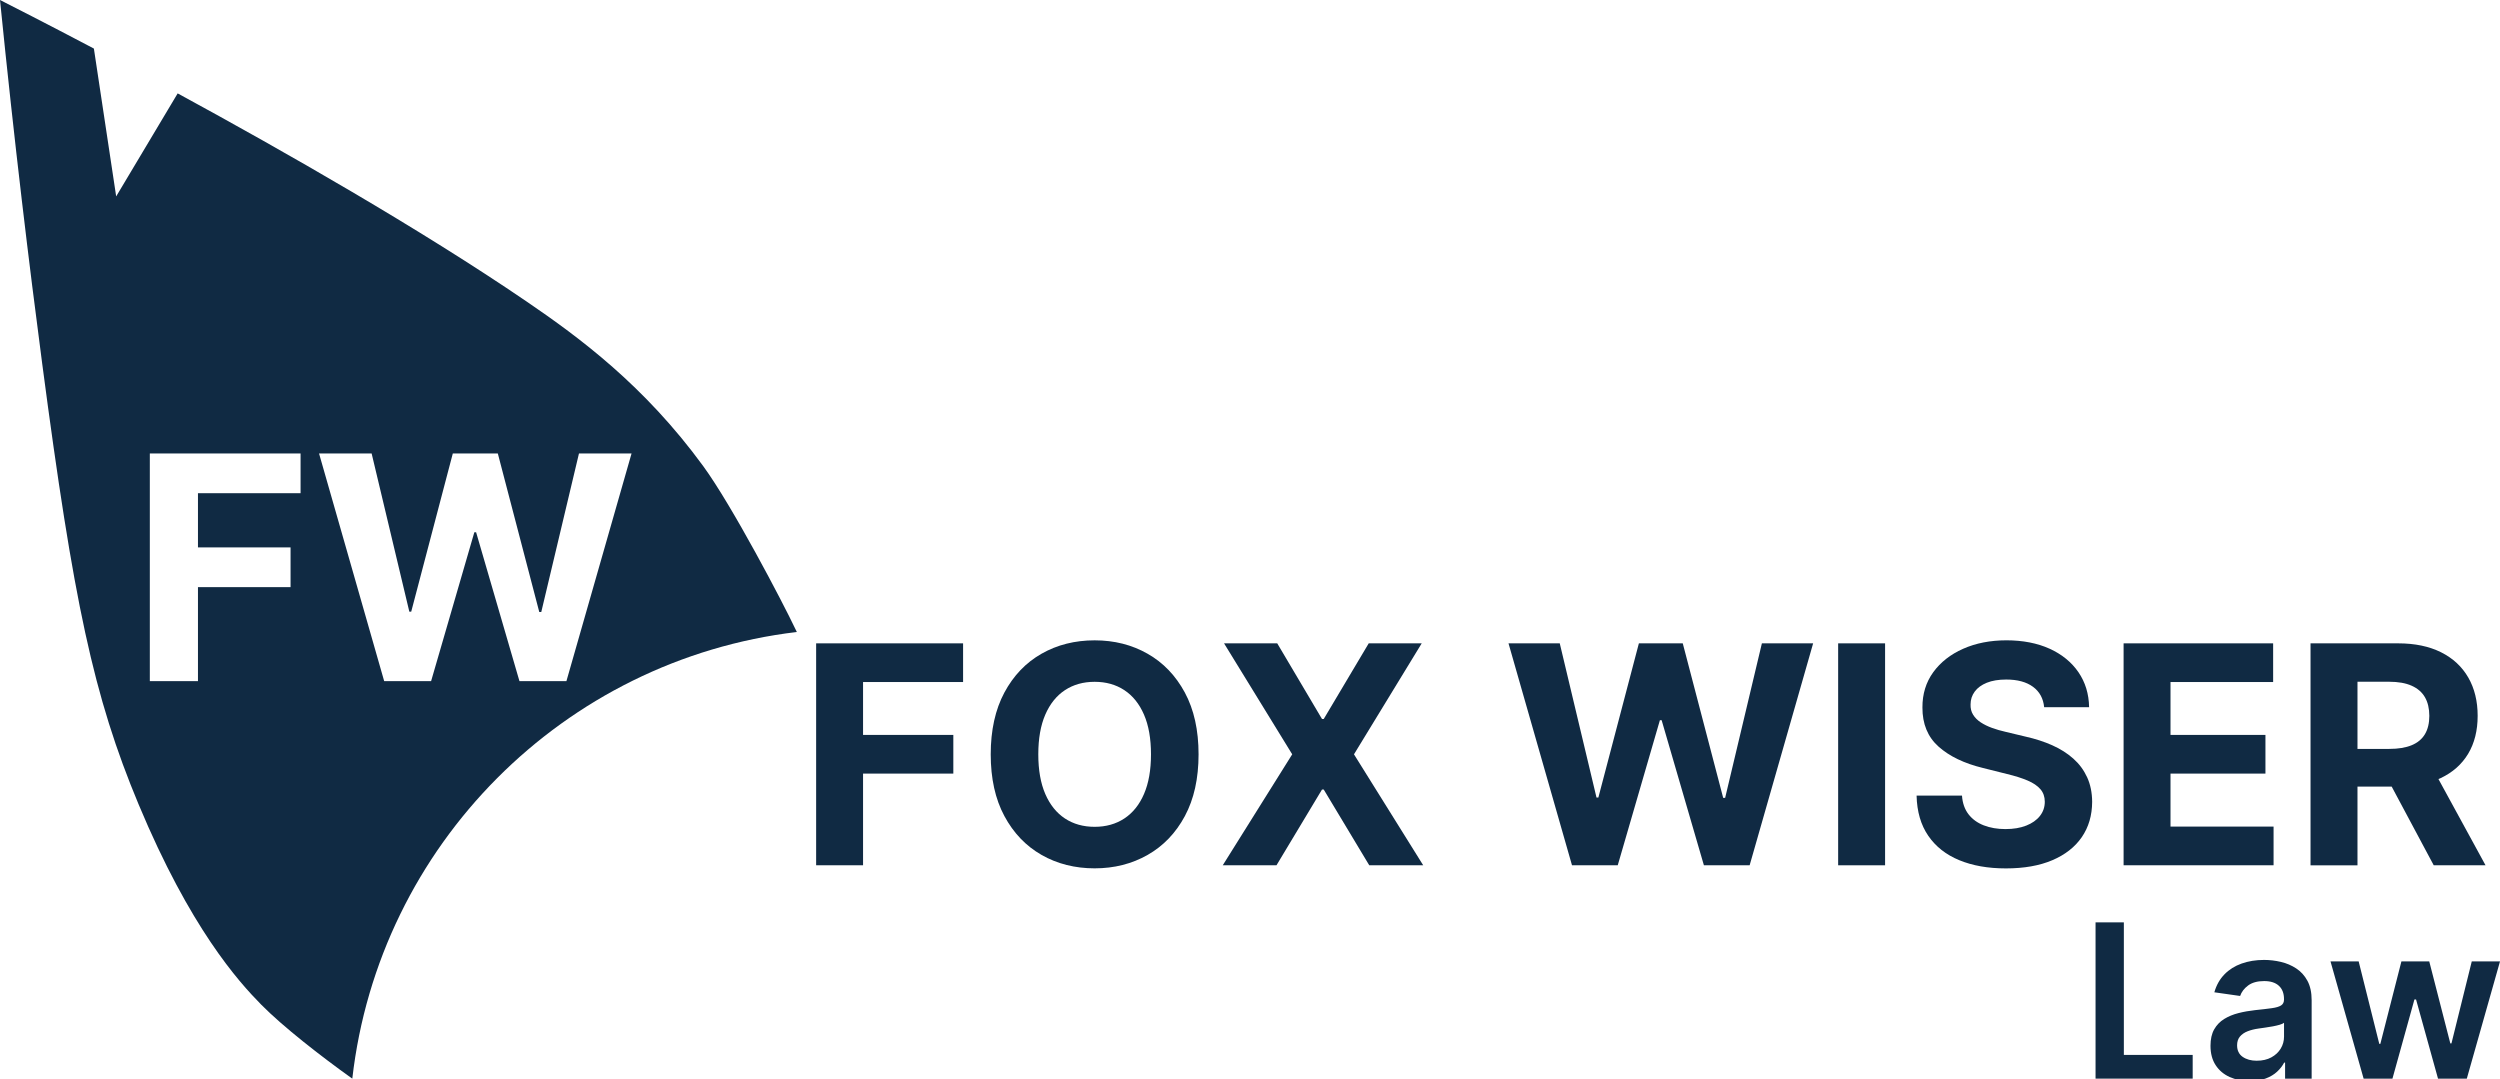
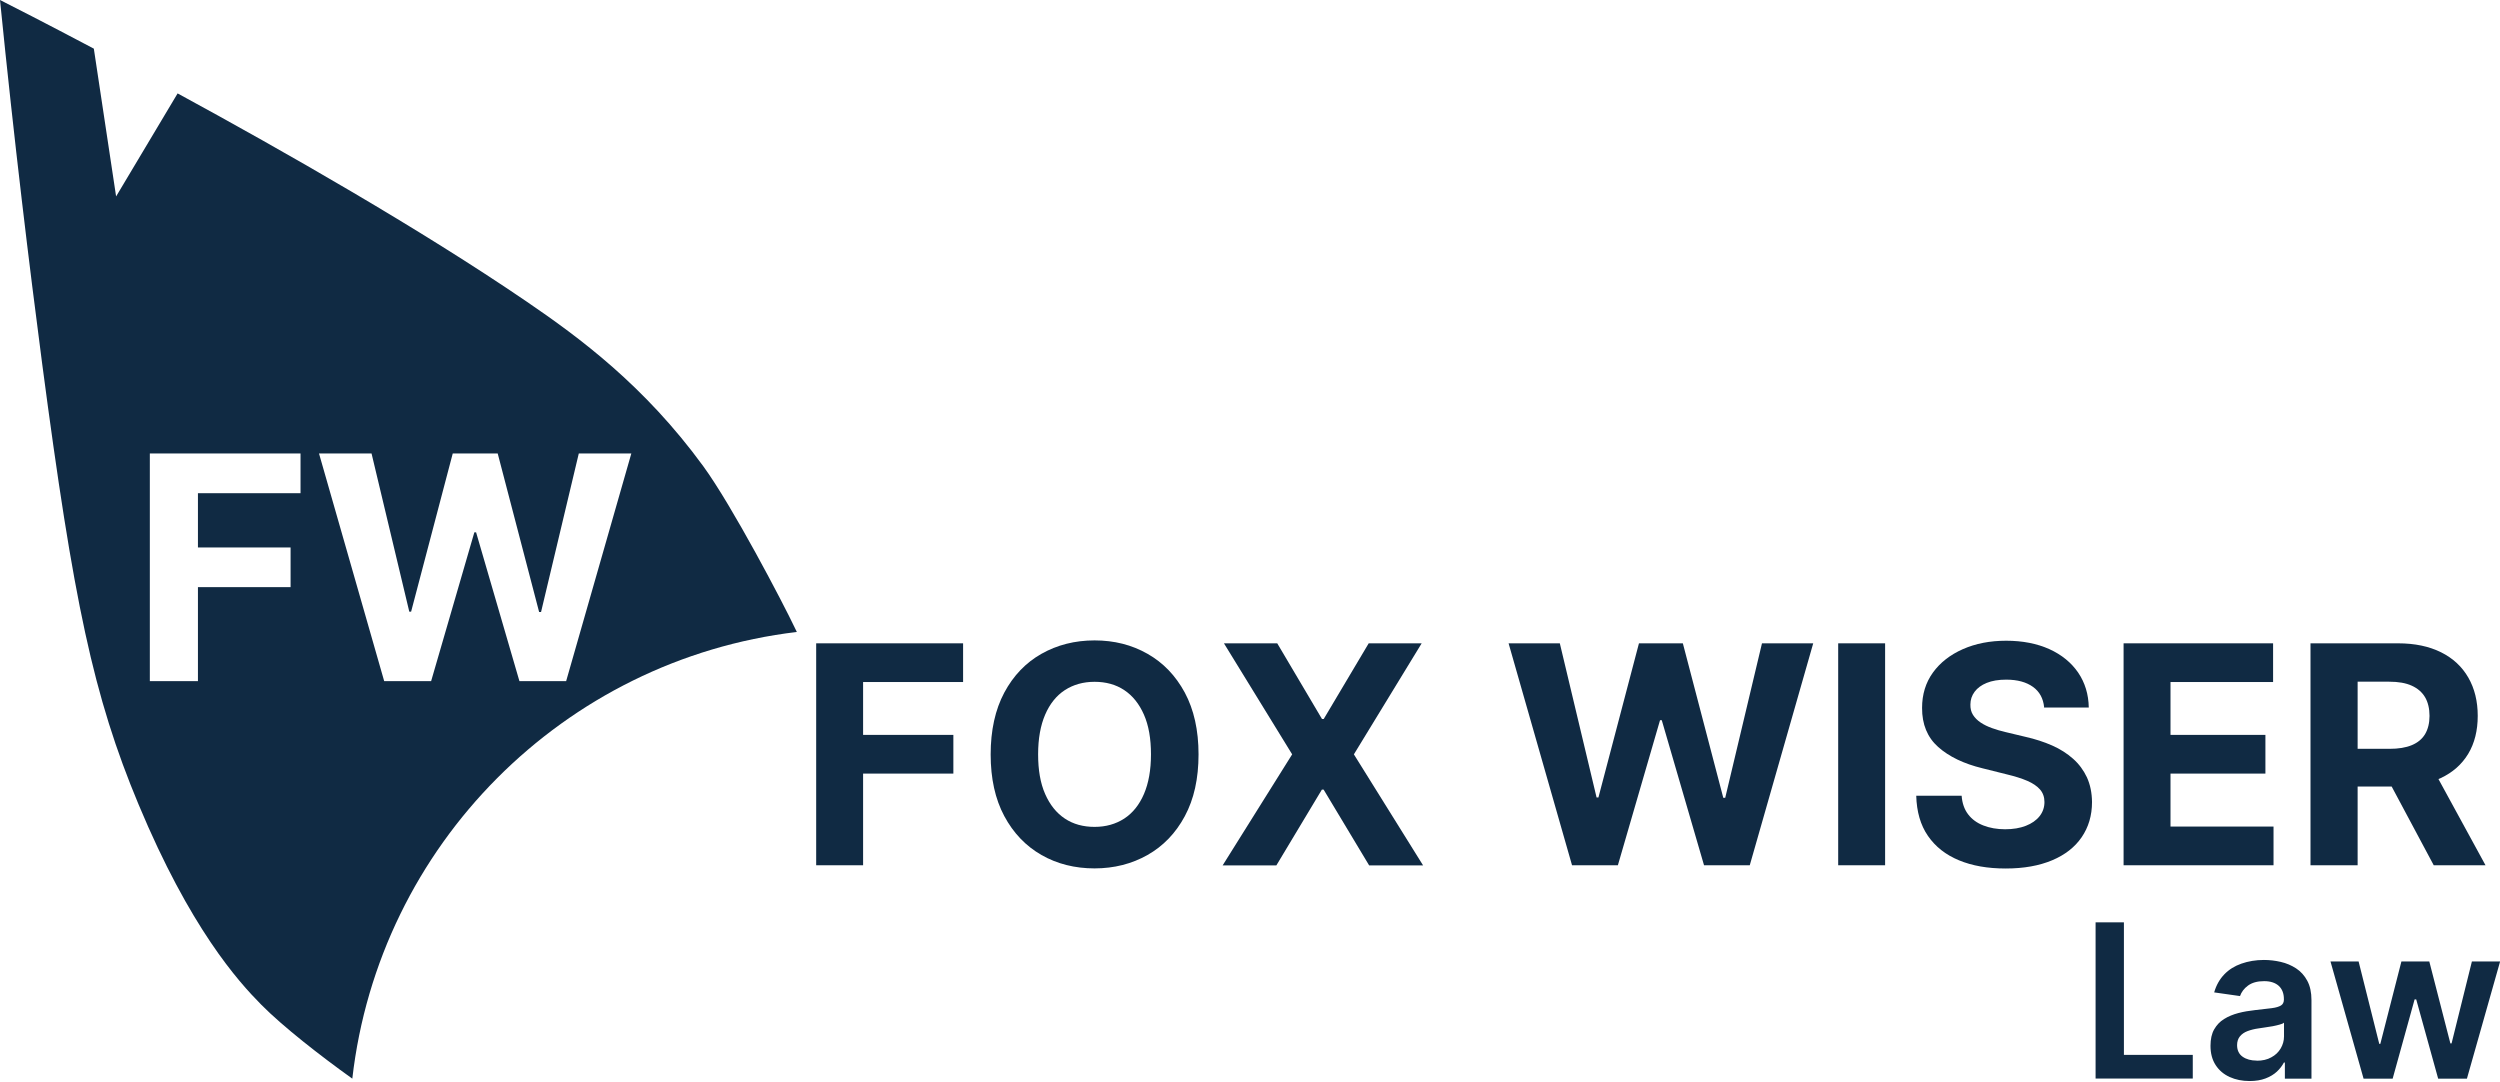
- <svg xmlns="http://www.w3.org/2000/svg" id="svg1" version="1.1" viewBox="0 0 1163.37 501.95">
+ <svg xmlns="http://www.w3.org/2000/svg" id="Layer_1" data-name="Layer 1" viewBox="0 0 231.26 100">
  <defs>
    <style>
-       .st0, .st1 {
+       .cls-1, .cls-2 {
        fill: #102a43;
      }

-       .st1 {
+       .cls-2 {
        fill-rule: evenodd;
      }
    </style>
  </defs>
-   <path class="st1" d="M369.94,292.33h0c-5.52-11.67-29.12-56.82-42.69-75.41-27.41-37.56-57.63-59.87-82.28-76.67-49.67-33.85-112.51-69.71-162.29-96.79l-28.62,47.93-10.37-68.79C20.73,10.5,4.51,2.28,0,0c6.7,66.72,13.67,123.99,19.64,169.23,14.58,110.68,23.81,154.71,44.88,205.13,24.02,57.5,46.29,82.24,57.03,93.14,9.98,10.13,27.57,23.87,42.39,34.45,12.41-108.65,98.37-194.94,206.87-207.85-.29-.59-.58-1.17-.87-1.77h0ZM139.87,229.5h-47.75v25.24h43.09v18.47h-43.09v43.76h-22.4v-105.94h70.15v18.47h0ZM263.56,316.97h-21.83l-20.17-69.27h-.83l-20.12,69.27h-21.83l-30.31-105.94h24.47l17.54,73.61h.88l19.35-73.61h20.95l19.29,73.77h.93l17.54-73.77h24.47l-30.31,105.94h-.02Z" />
+   <path class="cls-2" d="M73.54,58.11h0c-1.1-2.32-5.79-11.29-8.49-14.99-5.45-7.47-11.46-11.9-16.36-15.24-9.87-6.73-22.37-13.86-32.26-19.24l-5.69,9.53-2.06-13.67C4.12,2.09.9.45,0,0c1.33,13.26,2.72,24.65,3.9,33.64,2.9,22,4.73,30.75,8.92,40.78,4.77,11.43,9.2,16.35,11.34,18.51,1.98,2.01,5.48,4.74,8.43,6.85,2.47-21.6,19.55-38.75,41.12-41.32-.06-.12-.12-.23-.17-.35h0ZM27.8,45.62h-9.49v5.02h8.57v3.67h-8.57v8.7h-4.45v-21.06h13.94v3.67h0ZM52.39,63.01h-4.34l-4.01-13.77h-.16l-4,13.77h-4.34l-6.03-21.06h4.86l3.49,14.63h.17l3.85-14.63h4.16l3.83,14.66h.18l3.49-14.66h4.86l-6.03,21.06h0Z" />
  <g>
-     <path class="st0" d="M379.79,402.66v-103.28h68.38v18h-46.55v24.61h42.01v18h-42.01v42.66h-21.84.01Z" />
-     <path class="st0" d="M557.75,351.02c0,11.26-2.13,20.84-6.38,28.75s-10.04,13.93-17.35,18.08c-7.31,4.15-15.52,6.23-24.63,6.23s-17.42-2.08-24.71-6.25c-7.3-4.17-13.06-10.2-17.3-18.1s-6.35-17.46-6.35-28.69,2.12-20.84,6.35-28.75c4.24-7.9,10-13.93,17.3-18.08,7.29-4.15,15.53-6.23,24.71-6.23s17.32,2.08,24.63,6.23,13.09,10.18,17.35,18.08c4.25,7.9,6.38,17.48,6.38,28.75v-.02ZM535.61,351.02c0-7.29-1.08-13.45-3.25-18.46s-5.22-8.81-9.15-11.4-8.54-3.88-13.82-3.88-9.88,1.29-13.82,3.88c-3.93,2.59-6.98,6.39-9.15,11.4s-3.25,11.16-3.25,18.46,1.08,13.45,3.25,18.46,5.22,8.81,9.15,11.4,8.54,3.88,13.82,3.88,9.88-1.29,13.82-3.88c3.93-2.59,6.99-6.39,9.15-11.4,2.17-5.01,3.25-11.16,3.25-18.46Z" />
-     <path class="st0" d="M594.36,299.38l20.83,35.2h.81l20.93-35.2h24.66l-31.52,51.64,32.22,51.64h-25.11l-21.18-35.25h-.81l-21.18,35.25h-25.01l32.33-51.64-31.72-51.64h24.76,0Z" />
-     <path class="st0" d="M731.53,402.66l-29.55-103.28h23.85l17.1,71.76h.86l18.86-71.76h20.42l18.81,71.91h.91l17.1-71.91h23.85l-29.55,103.28h-21.28l-19.67-67.52h-.81l-19.62,67.52h-21.28,0Z" />
-     <path class="st0" d="M877.22,299.38v103.28h-21.84v-103.28h21.84Z" />
-     <path class="st0" d="M951.24,329.08c-.4-4.07-2.13-7.23-5.19-9.48s-7.21-3.38-12.46-3.38c-3.56,0-6.57.5-9.03,1.49-2.45.99-4.33,2.36-5.62,4.11s-1.94,3.73-1.94,5.95c-.07,1.85.33,3.46,1.19,4.84s2.04,2.56,3.55,3.55,3.26,1.85,5.25,2.57c1.98.72,4.1,1.34,6.35,1.84l9.28,2.22c4.5,1.01,8.64,2.35,12.41,4.03,3.77,1.68,7.03,3.75,9.78,6.2,2.76,2.45,4.9,5.34,6.43,8.67,1.53,3.33,2.31,7.14,2.34,11.45-.03,6.32-1.64,11.79-4.82,16.42-3.18,4.62-7.75,8.2-13.72,10.74s-13.15,3.81-21.56,3.81-15.59-1.28-21.76-3.83-10.98-6.35-14.42-11.37c-3.45-5.03-5.25-11.25-5.42-18.68h21.13c.23,3.46,1.24,6.35,3,8.65,1.77,2.3,4.14,4.03,7.11,5.19,2.98,1.16,6.35,1.74,10.11,1.74s6.92-.54,9.66-1.61c2.74-1.08,4.87-2.57,6.38-4.49,1.51-1.92,2.27-4.12,2.27-6.61,0-2.32-.68-4.27-2.04-5.85-1.36-1.58-3.35-2.92-5.95-4.03s-5.79-2.12-9.56-3.03l-11.25-2.82c-8.71-2.12-15.58-5.43-20.63-9.93-5.04-4.5-7.55-10.57-7.51-18.21-.03-6.25,1.64-11.72,5.02-16.39,3.38-4.67,8.03-8.32,13.94-10.94,5.92-2.62,12.64-3.93,20.17-3.93s14.36,1.31,20.1,3.93c5.73,2.62,10.19,6.27,13.39,10.94,3.19,4.67,4.84,10.09,4.94,16.24h-20.93.01Z" />
-     <path class="st0" d="M988.21,402.66v-103.28h69.59v18h-47.76v24.61h44.18v18h-44.18v24.66h47.96v18h-69.79Z" />
-     <path class="st0" d="M1075.2,402.66v-103.28h40.75c7.8,0,14.46,1.39,20,4.16,5.53,2.77,9.75,6.69,12.66,11.75s4.36,11,4.36,17.83-1.48,12.75-4.44,17.68c-2.96,4.92-7.24,8.7-12.83,11.32-5.6,2.62-12.36,3.93-20.3,3.93h-27.28v-17.55h23.75c4.17,0,7.63-.57,10.39-1.71s4.82-2.86,6.18-5.14c1.36-2.29,2.04-5.13,2.04-8.52s-.68-6.32-2.04-8.67-3.43-4.14-6.2-5.37-6.26-1.84-10.46-1.84h-14.73v85.43h-21.84v-.02ZM1130.97,355.66l25.67,47h-24.11l-25.11-47h23.55Z" />
+     <path class="cls-1" d="M75.5,80.04v-20.53h13.59v3.58h-9.25v4.89h8.35v3.58h-8.35v8.48h-4.34,0,0Z" />
+     <path class="cls-1" d="M110.87,69.78c0,2.24-.42,4.14-1.27,5.72s-2,2.77-3.45,3.59-3.09,1.24-4.9,1.24-3.46-.41-4.91-1.24c-1.45-.83-2.6-2.03-3.44-3.6s-1.26-3.47-1.26-5.7.42-4.14,1.26-5.72c.84-1.57,1.99-2.77,3.44-3.59,1.45-.82,3.09-1.24,4.91-1.24s3.44.41,4.9,1.24,2.6,2.02,3.45,3.59c.84,1.57,1.27,3.47,1.27,5.72h0ZM106.47,69.78c0-1.45-.21-2.67-.65-3.67s-1.04-1.75-1.82-2.27-1.7-.77-2.75-.77-1.96.26-2.75.77c-.78.51-1.39,1.27-1.82,2.27s-.65,2.22-.65,3.67.21,2.67.65,3.67,1.04,1.75,1.82,2.27,1.7.77,2.75.77,1.96-.26,2.75-.77c.78-.51,1.39-1.27,1.82-2.27.43-1,.65-2.22.65-3.67Z" />
+     <path class="cls-1" d="M118.15,59.51l4.14,7h.16l4.16-7h4.9l-6.27,10.27,6.4,10.27h-4.99l-4.21-7.01h-.16l-4.21,7.01h-4.97l6.43-10.27-6.31-10.27h4.92,0Z" />
+     <path class="cls-1" d="M145.42,80.04l-5.87-20.53h4.74l3.4,14.26h.17l3.75-14.26h4.06l3.74,14.29h.18l3.4-14.29h4.74l-5.87,20.53h-4.23l-3.91-13.42h-.16l-3.9,13.42h-4.23,0Z" />
+     <path class="cls-1" d="M174.38,59.51v20.53h-4.34v-20.53h4.34Z" />
+     <path class="cls-1" d="M189.09,65.42c-.08-.81-.42-1.44-1.03-1.88s-1.43-.67-2.48-.67c-.71,0-1.31.1-1.8.3-.49.2-.86.47-1.12.82s-.39.74-.39,1.18c-.01.37.07.69.24.96s.41.51.71.71.65.37,1.04.51c.39.14.82.27,1.26.37l1.84.44c.89.2,1.72.47,2.47.8.75.33,1.4.75,1.94,1.23.55.49.97,1.06,1.28,1.72.3.66.46,1.42.47,2.28,0,1.26-.33,2.34-.96,3.26-.63.92-1.54,1.63-2.73,2.13s-2.61.76-4.29.76-3.1-.25-4.33-.76-2.18-1.26-2.87-2.26c-.69-1-1.04-2.24-1.08-3.71h4.2c.05.69.25,1.26.6,1.72.35.46.82.8,1.41,1.03.59.23,1.26.35,2.01.35s1.38-.11,1.92-.32c.54-.21.97-.51,1.27-.89.3-.38.45-.82.45-1.31,0-.46-.14-.85-.41-1.16-.27-.31-.67-.58-1.18-.8s-1.15-.42-1.9-.6l-2.24-.56c-1.73-.42-3.1-1.08-4.1-1.97-1-.89-1.5-2.1-1.49-3.62,0-1.24.33-2.33,1-3.26s1.6-1.65,2.77-2.17c1.18-.52,2.51-.78,4.01-.78s2.85.26,4,.78c1.14.52,2.03,1.25,2.66,2.17.63.93.96,2.01.98,3.23h-4.16,0Z" />
+     <path class="cls-1" d="M196.44,80.04v-20.53h13.83v3.58h-9.49v4.89h8.78v3.58h-8.78v4.9h9.53v3.58h-13.87Z" />
+     <path class="cls-1" d="M213.73,80.04v-20.53h8.1c1.55,0,2.87.28,3.98.83,1.1.55,1.94,1.33,2.52,2.34s.87,2.19.87,3.54-.29,2.53-.88,3.51c-.59.98-1.44,1.73-2.55,2.25-1.11.52-2.46.78-4.04.78h-5.42v-3.49h4.72c.83,0,1.52-.11,2.07-.34s.96-.57,1.23-1.02c.27-.46.41-1.02.41-1.69s-.14-1.26-.41-1.72-.68-.82-1.23-1.07-1.24-.37-2.08-.37h-2.93v16.98h-4.34s0,0,0,0ZM224.82,70.7l5.1,9.34h-4.79l-4.99-9.34h4.68,0Z" />
  </g>
  <g>
-     <path class="st0" d="M975.16,501.95v-72.73h13.17v61.68h32.03v11.04h-45.21.01Z" />
-     <path class="st0" d="M1046.9,503.05c-3.46,0-6.56-.62-9.32-1.86s-4.94-3.08-6.53-5.52c-1.6-2.44-2.4-5.45-2.4-9.02,0-3.08.57-5.62,1.71-7.63s2.69-3.62,4.65-4.83,4.18-2.12,6.66-2.75c2.47-.63,5.04-1.08,7.69-1.37,3.2-.33,5.79-.63,7.78-.91,1.99-.27,3.44-.7,4.35-1.28s1.37-1.49,1.37-2.72v-.21c0-2.67-.79-4.75-2.38-6.21-1.59-1.47-3.87-2.2-6.85-2.2-3.15,0-5.64.69-7.48,2.06s-3.07,3-3.71,4.87l-12-1.71c.95-3.31,2.51-6.09,4.69-8.33s4.84-3.92,7.99-5.04,6.63-1.69,10.44-1.69c2.63,0,5.24.31,7.85.92s4.98,1.63,7.14,3.04c2.15,1.41,3.89,3.32,5.2,5.73,1.31,2.42,1.97,5.43,1.97,9.06v36.51h-12.36v-7.49h-.43c-.78,1.52-1.88,2.93-3.29,4.24-1.41,1.31-3.17,2.37-5.29,3.16s-4.6,1.19-7.44,1.19h0ZM1050.23,493.6c2.58,0,4.82-.52,6.71-1.54,1.89-1.03,3.36-2.4,4.39-4.1,1.03-1.71,1.54-3.56,1.54-5.58v-6.43c-.4.33-1.08.64-2.04.92s-2.03.53-3.21.75c-1.18.21-2.36.4-3.52.57-1.16.17-2.17.31-3.02.43-1.92.26-3.63.69-5.15,1.28s-2.71,1.42-3.59,2.47c-.88,1.05-1.31,2.41-1.31,4.07,0,2.37.86,4.16,2.59,5.36,1.73,1.21,3.93,1.81,6.6,1.81h.01Z" />
-     <path class="st0" d="M1099.91,501.95l-15.41-54.55h13.1l9.59,38.35h.5l9.8-38.35h12.96l9.8,38.14h.53l9.45-38.14h13.14l-15.45,54.55h-13.39l-10.23-36.86h-.75l-10.23,36.86h-13.42,0Z" />
+     <path class="cls-1" d="M193.85,99.78v-14.46h2.62v12.26h6.37v2.19h-8.99,0Z" />
+     <path class="cls-1" d="M208.11,100c-.69,0-1.3-.12-1.85-.37s-.98-.61-1.3-1.1c-.32-.49-.48-1.08-.48-1.79,0-.61.11-1.12.34-1.52s.53-.72.92-.96.83-.42,1.32-.55c.49-.13,1-.21,1.53-.27.64-.07,1.15-.13,1.55-.18.4-.05.68-.14.86-.25s.27-.3.27-.54v-.04c0-.53-.16-.94-.47-1.23-.32-.29-.77-.44-1.36-.44-.63,0-1.12.14-1.49.41s-.61.6-.74.97l-2.39-.34c.19-.66.5-1.21.93-1.66s.96-.78,1.59-1,1.32-.34,2.08-.34c.52,0,1.04.06,1.56.18s.99.32,1.42.6c.43.28.77.66,1.03,1.14.26.48.39,1.08.39,1.8v7.26h-2.46v-1.49h-.09c-.16.3-.37.58-.65.84s-.63.47-1.05.63-.91.24-1.48.24h0ZM208.77,98.12c.51,0,.96-.1,1.33-.31.38-.2.67-.48.87-.82.2-.34.31-.71.31-1.11v-1.28c-.08.07-.21.13-.41.18s-.4.11-.64.15c-.23.04-.47.08-.7.11s-.43.06-.6.09c-.38.05-.72.14-1.02.25s-.54.28-.71.49-.26.48-.26.81c0,.47.17.83.51,1.07.34.24.78.36,1.31.36h0Z" />
+     <path class="cls-1" d="M218.64,99.78l-3.06-10.84h2.6l1.91,7.62h.1l1.95-7.62h2.58l1.95,7.58h.11l1.88-7.58h2.61l-3.07,10.84h-2.66l-2.03-7.33h-.15l-2.03,7.33h-2.67,0Z" />
  </g>
</svg>
